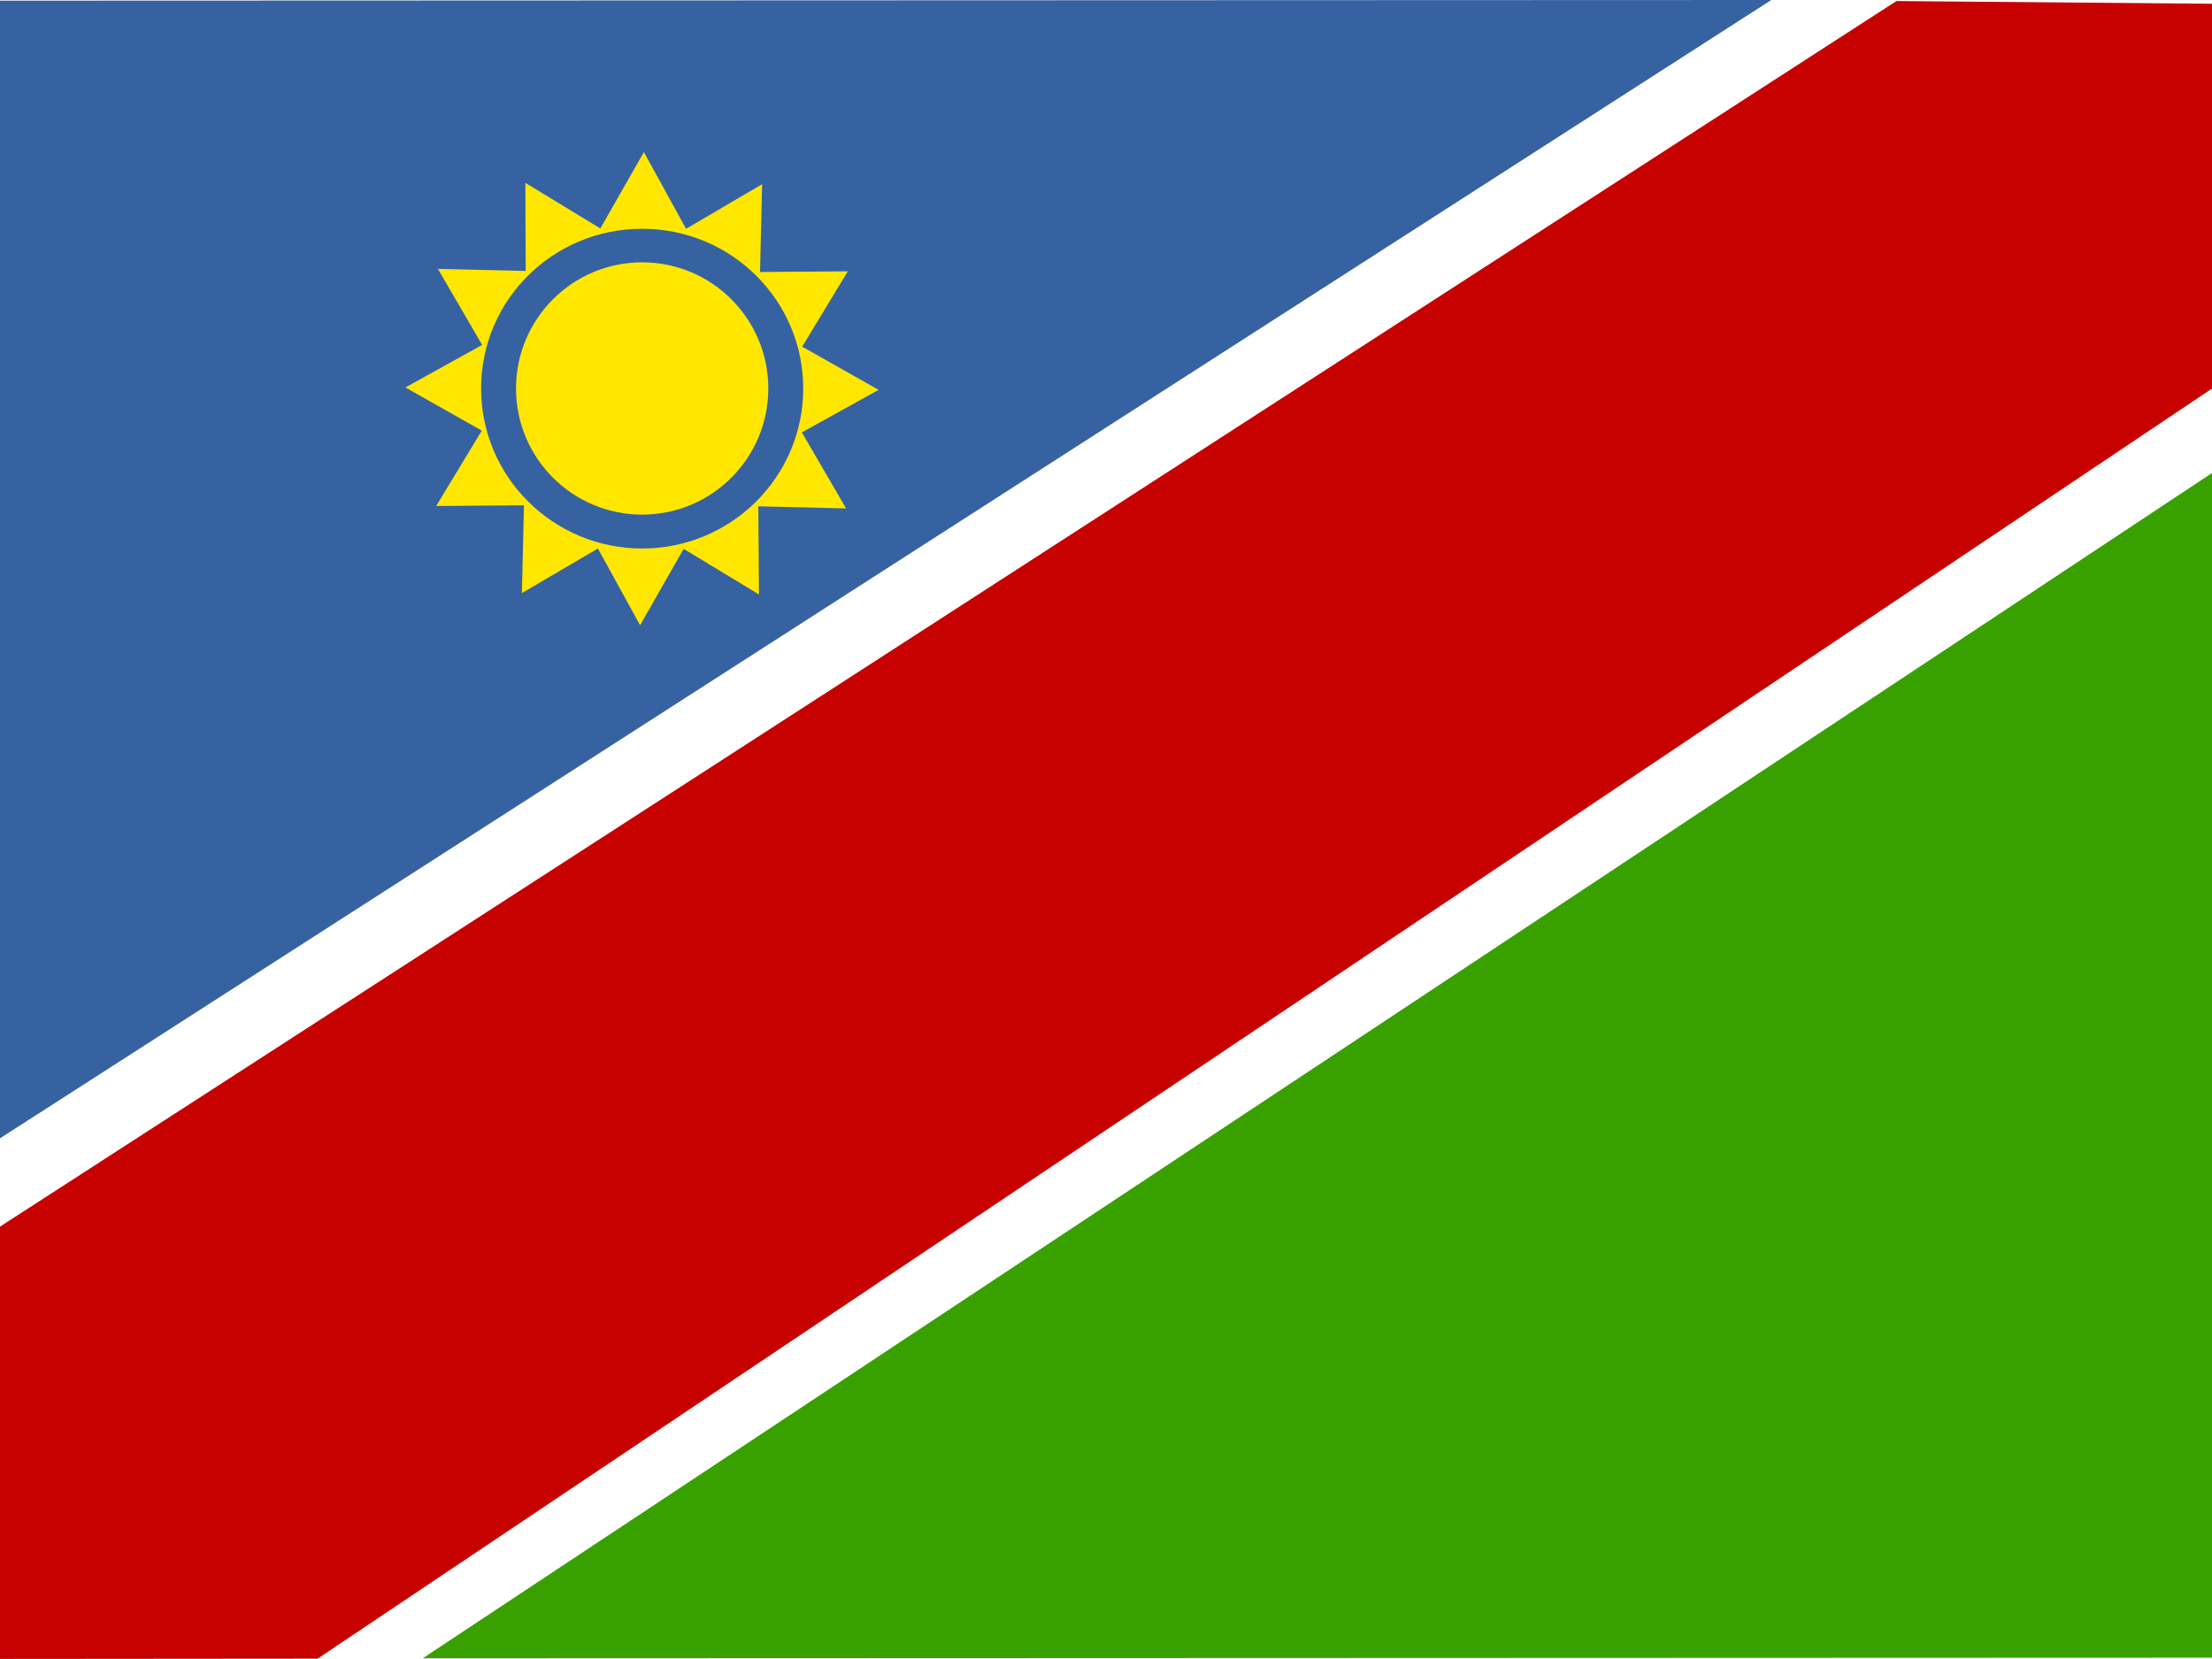
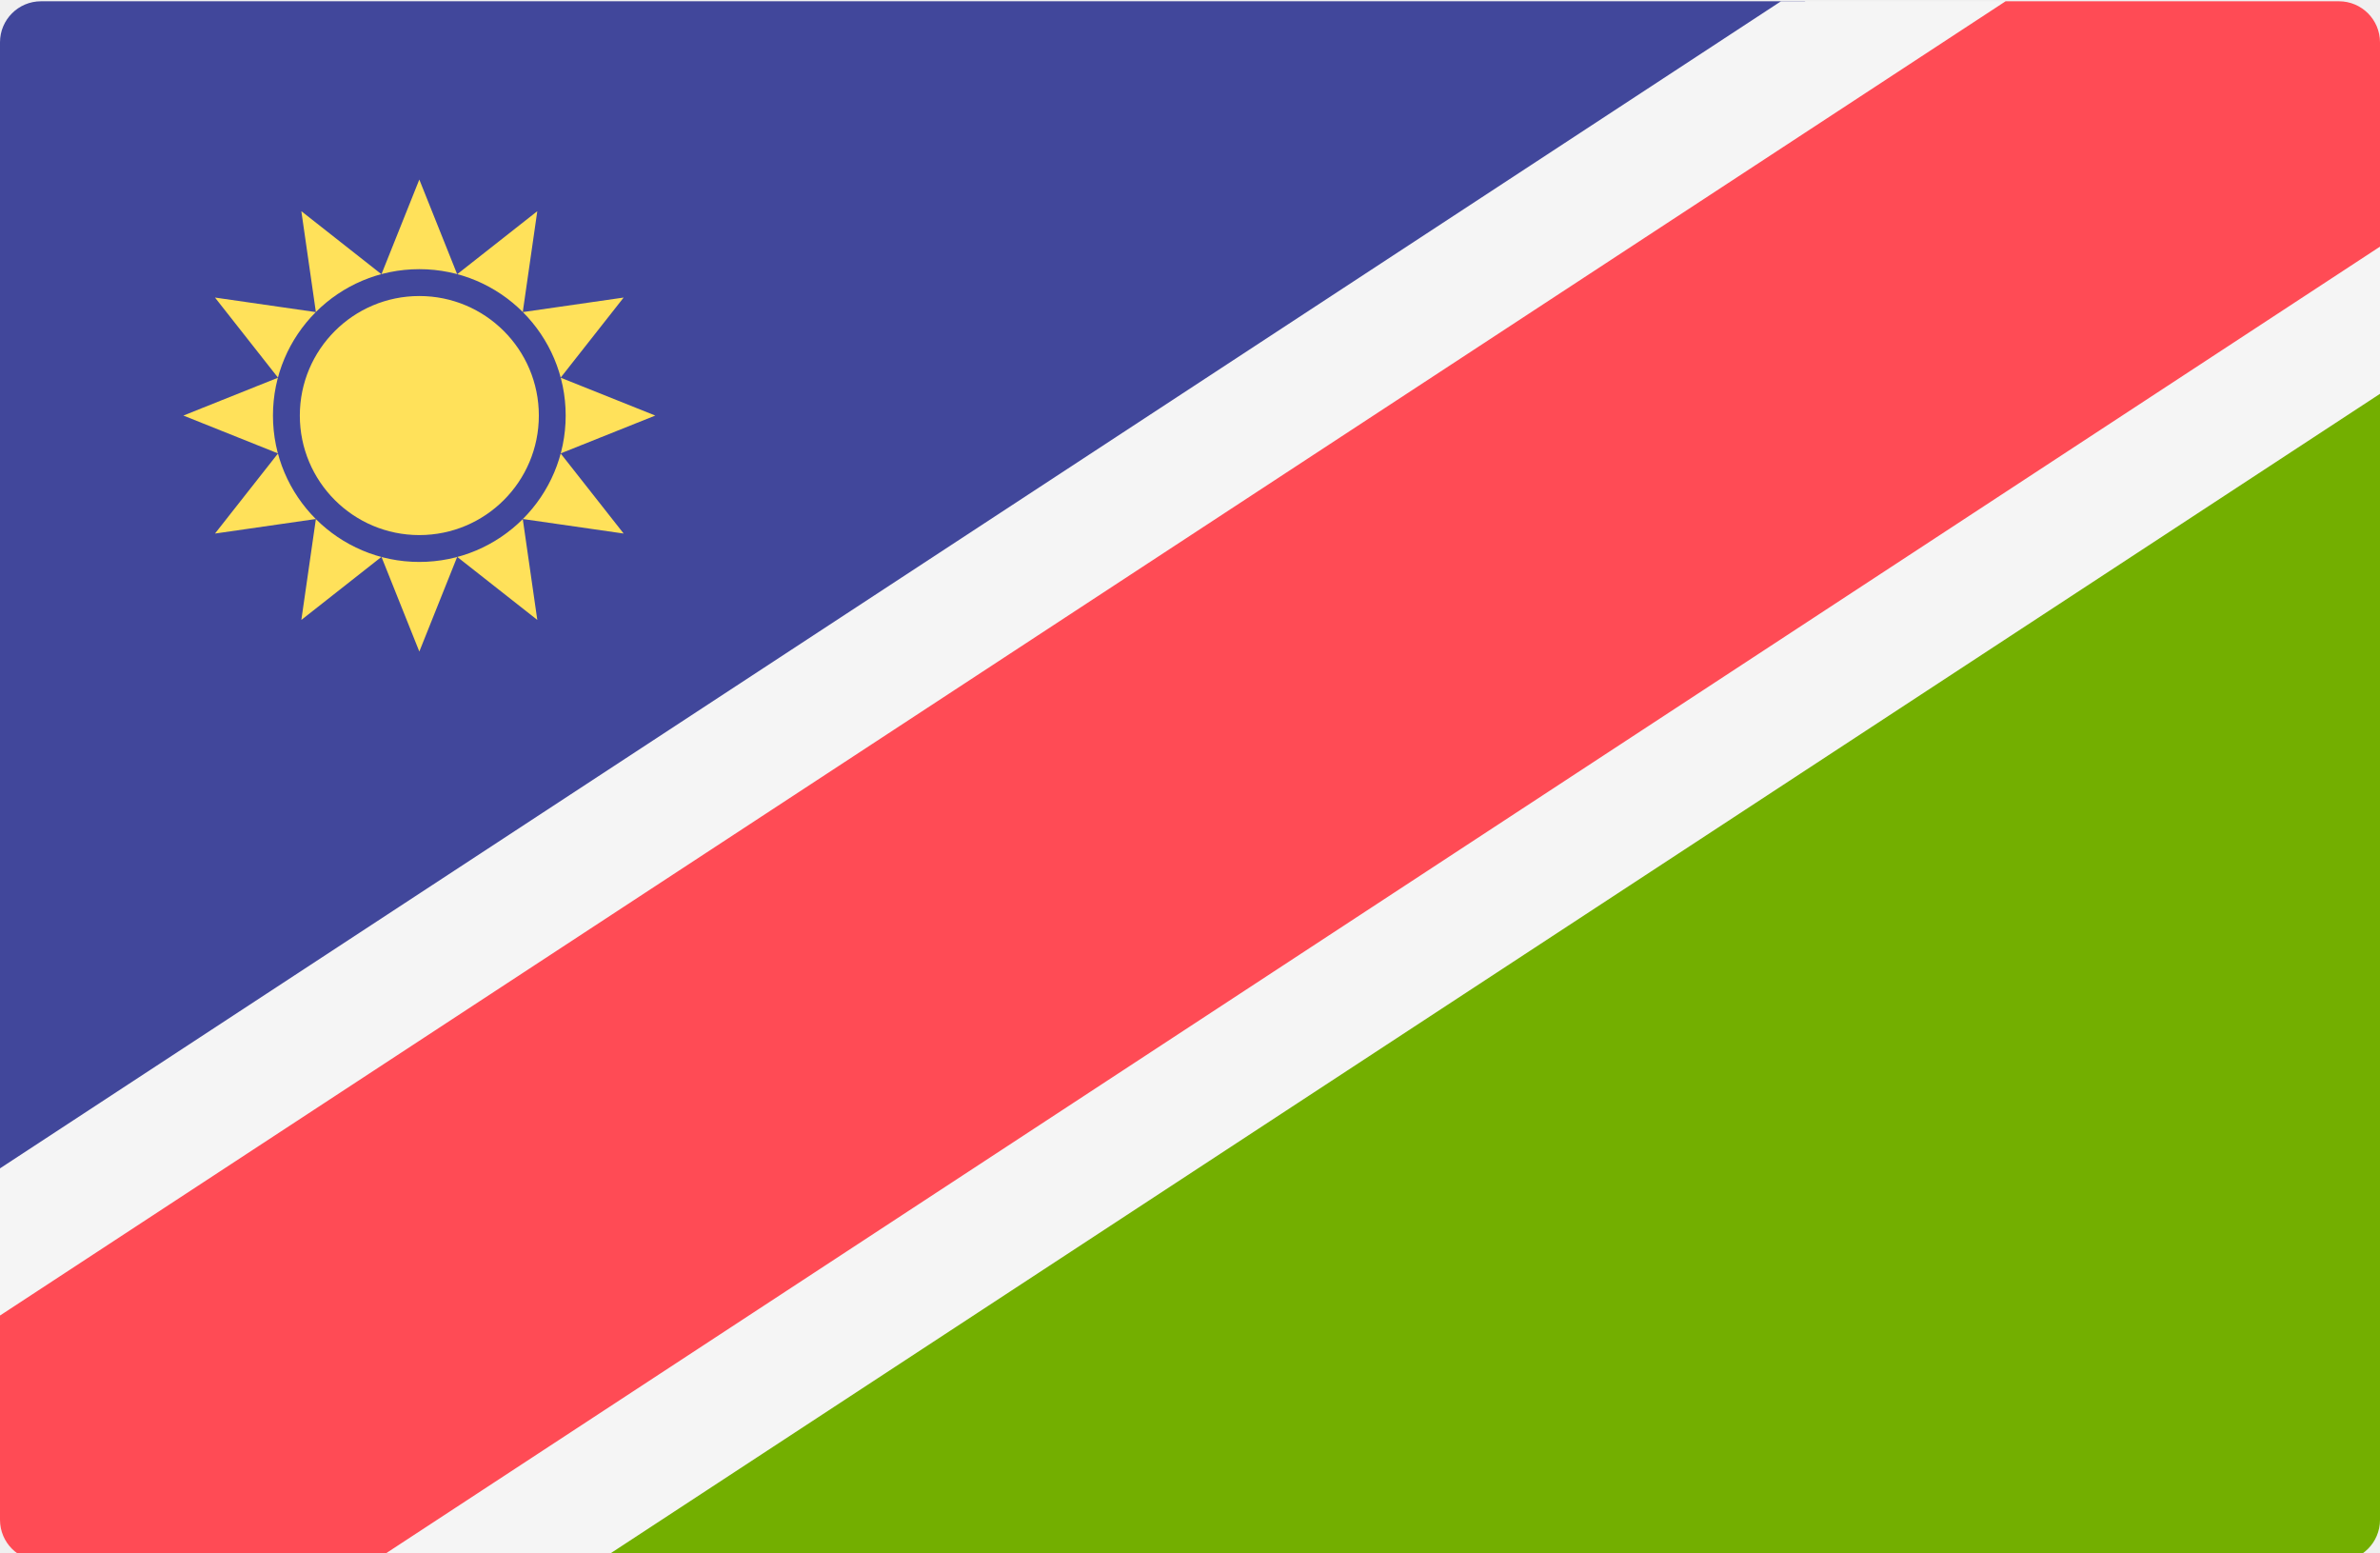
- <svg xmlns="http://www.w3.org/2000/svg" viewBox="0 0 640 480">
-   <clipPath id="a">
-     <path d="m0 0h640v480h-640z" />
-   </clipPath>
-   <g clip-path="url(#a)" fill-rule="evenodd">
-     <path d="m0 0h640v480h-640z" fill="#fff" />
-     <path d="m-26.4.2.8 345.6 538.1-345.8z" fill="#3662a2" />
-     <path d="m666.4 479.6-1.4-359.3-542.7 359.5 544-.2z" fill="#38a100" />
-     <path d="m-26 371.8.4 108.2 117.5-.1 573.5-384.5-.7-94.1-116-1-574.7 371.4z" fill="#c70000" />
-     <path d="m219.6 172-21.8-13.2-12.6 22.1-12.2-22.2-22 12.9.6-25.4-25.4.2 13.2-21.8-22.1-12.5 22.2-12.3-12.8-22 25.4.6-.1-25.5 21.7 13.2 12.6-22.1 12.2 22.2 22-12.9-.6 25.4 25.4-.2-13.2 21.8 22.1 12.5-22.2 12.3 12.8 22-25.4-.6z" fill="#ffe700" />
-     <path d="m232.4 112.4c0 25.6-20.9 46.3-46.6 46.3s-46.6-20.7-46.6-46.3 20.8-46.2 46.6-46.2 46.6 20.7 46.6 46.2z" fill="#3662a2" />
-     <path d="m222.3 112.4a36.5 36.5 0 1 1 -73 0 36.5 36.5 0 0 1 73 0z" fill="#ffe700" />
+ <svg xmlns="http://www.w3.org/2000/svg" viewBox="0 88 512 334">
+   <path d="M0 344.276V97.103a8.829 8.829 0 018.828-8.828h379.586z" fill="#41479b" />
+   <path d="M512 167.724v247.172a8.829 8.829 0 01-8.828 8.828H123.586z" fill="#73af00" />
+   <path d="M512 172.702V97.103a8.829 8.829 0 00-8.828-8.828H383.139L0 339.298v75.598a8.829 8.829 0 008.828 8.828h120.033z" fill="#f5f5f5" />
+   <path d="M512 141.047V97.103a8.829 8.829 0 00-8.828-8.828h-71.718L0 370.953v43.944a8.829 8.829 0 008.828 8.828h71.718z" fill="#ff4b55" />
+   <g fill="#ffe15a">
+     <path d="M90.207 145.894c8.691 0 16.557 3.521 22.254 9.214l3.125-21.686-17.235 13.561-8.145-20.362-8.145 20.362-17.235-13.561 3.125 21.686c5.699-5.694 13.565-9.214 22.256-9.214zm-22.272 53.74c-5.693-5.697-9.214-13.565-9.214-22.254 0-8.691 3.521-16.557 9.214-22.254L46.249 152l13.561 17.235-20.362 8.145 20.362 8.145-13.561 17.235zm73.031-22.255l-20.362-8.145L134.165 152l-21.686 3.125c5.693 5.697 9.214 13.565 9.214 22.254 0 8.69-3.521 16.557-9.214 22.254l21.686 3.125-13.561-17.235zm-50.759 31.486c-8.691 0-16.557-3.521-22.254-9.214l-3.125 21.686 17.235-13.561 8.145 20.362 8.145-20.362 17.235 13.561-3.125-21.686c-5.699 5.694-13.565 9.214-22.256 9.214z" />
+     <circle cx="90.21" cy="177.38" r="25.709" />
  </g>
</svg>
